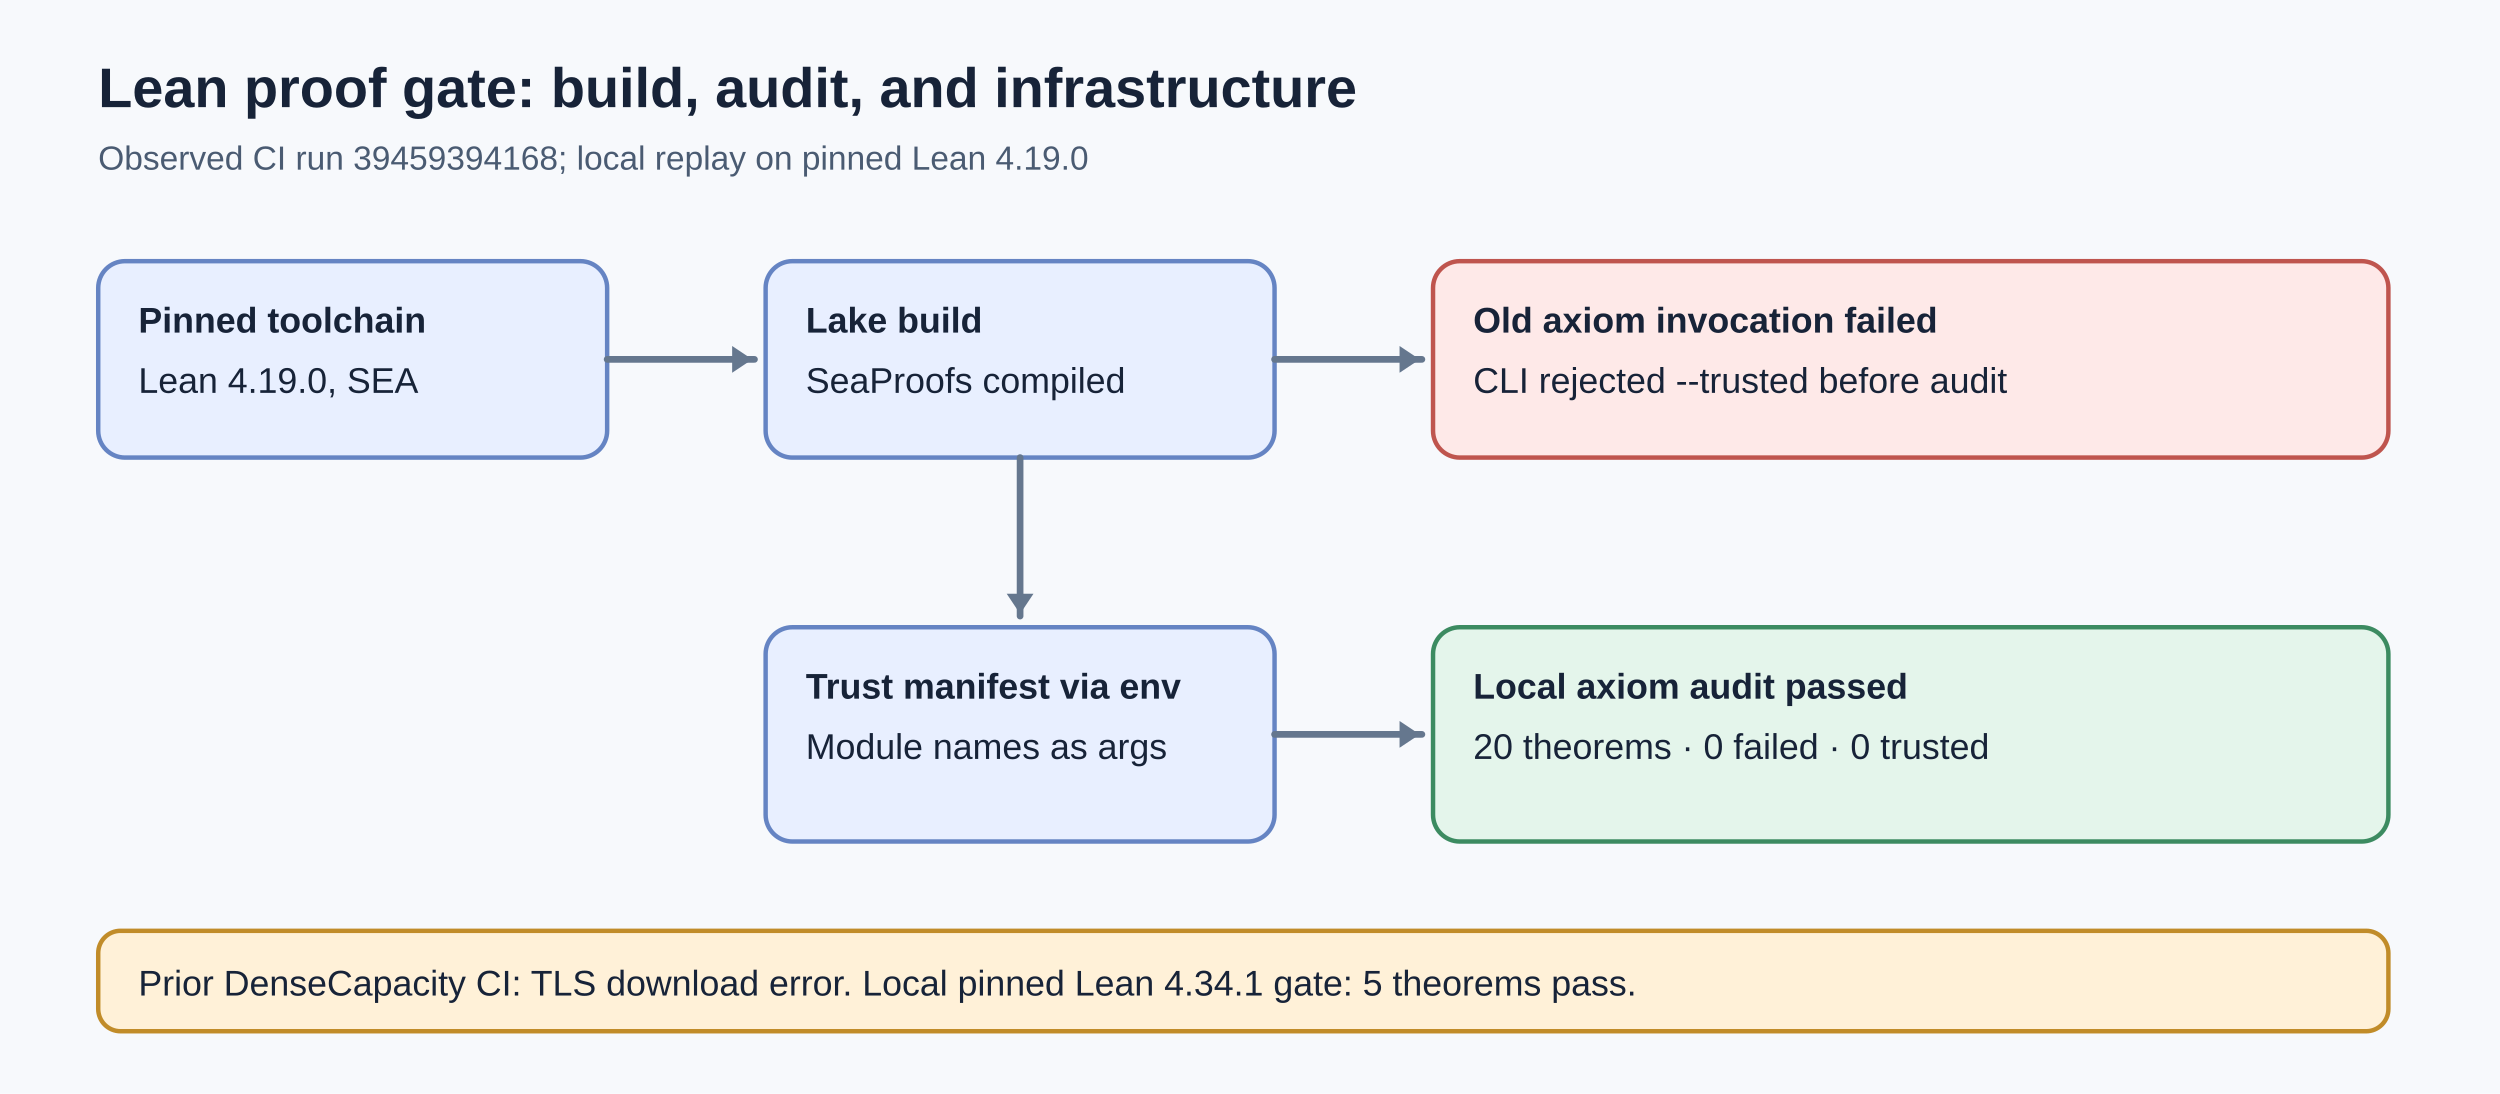
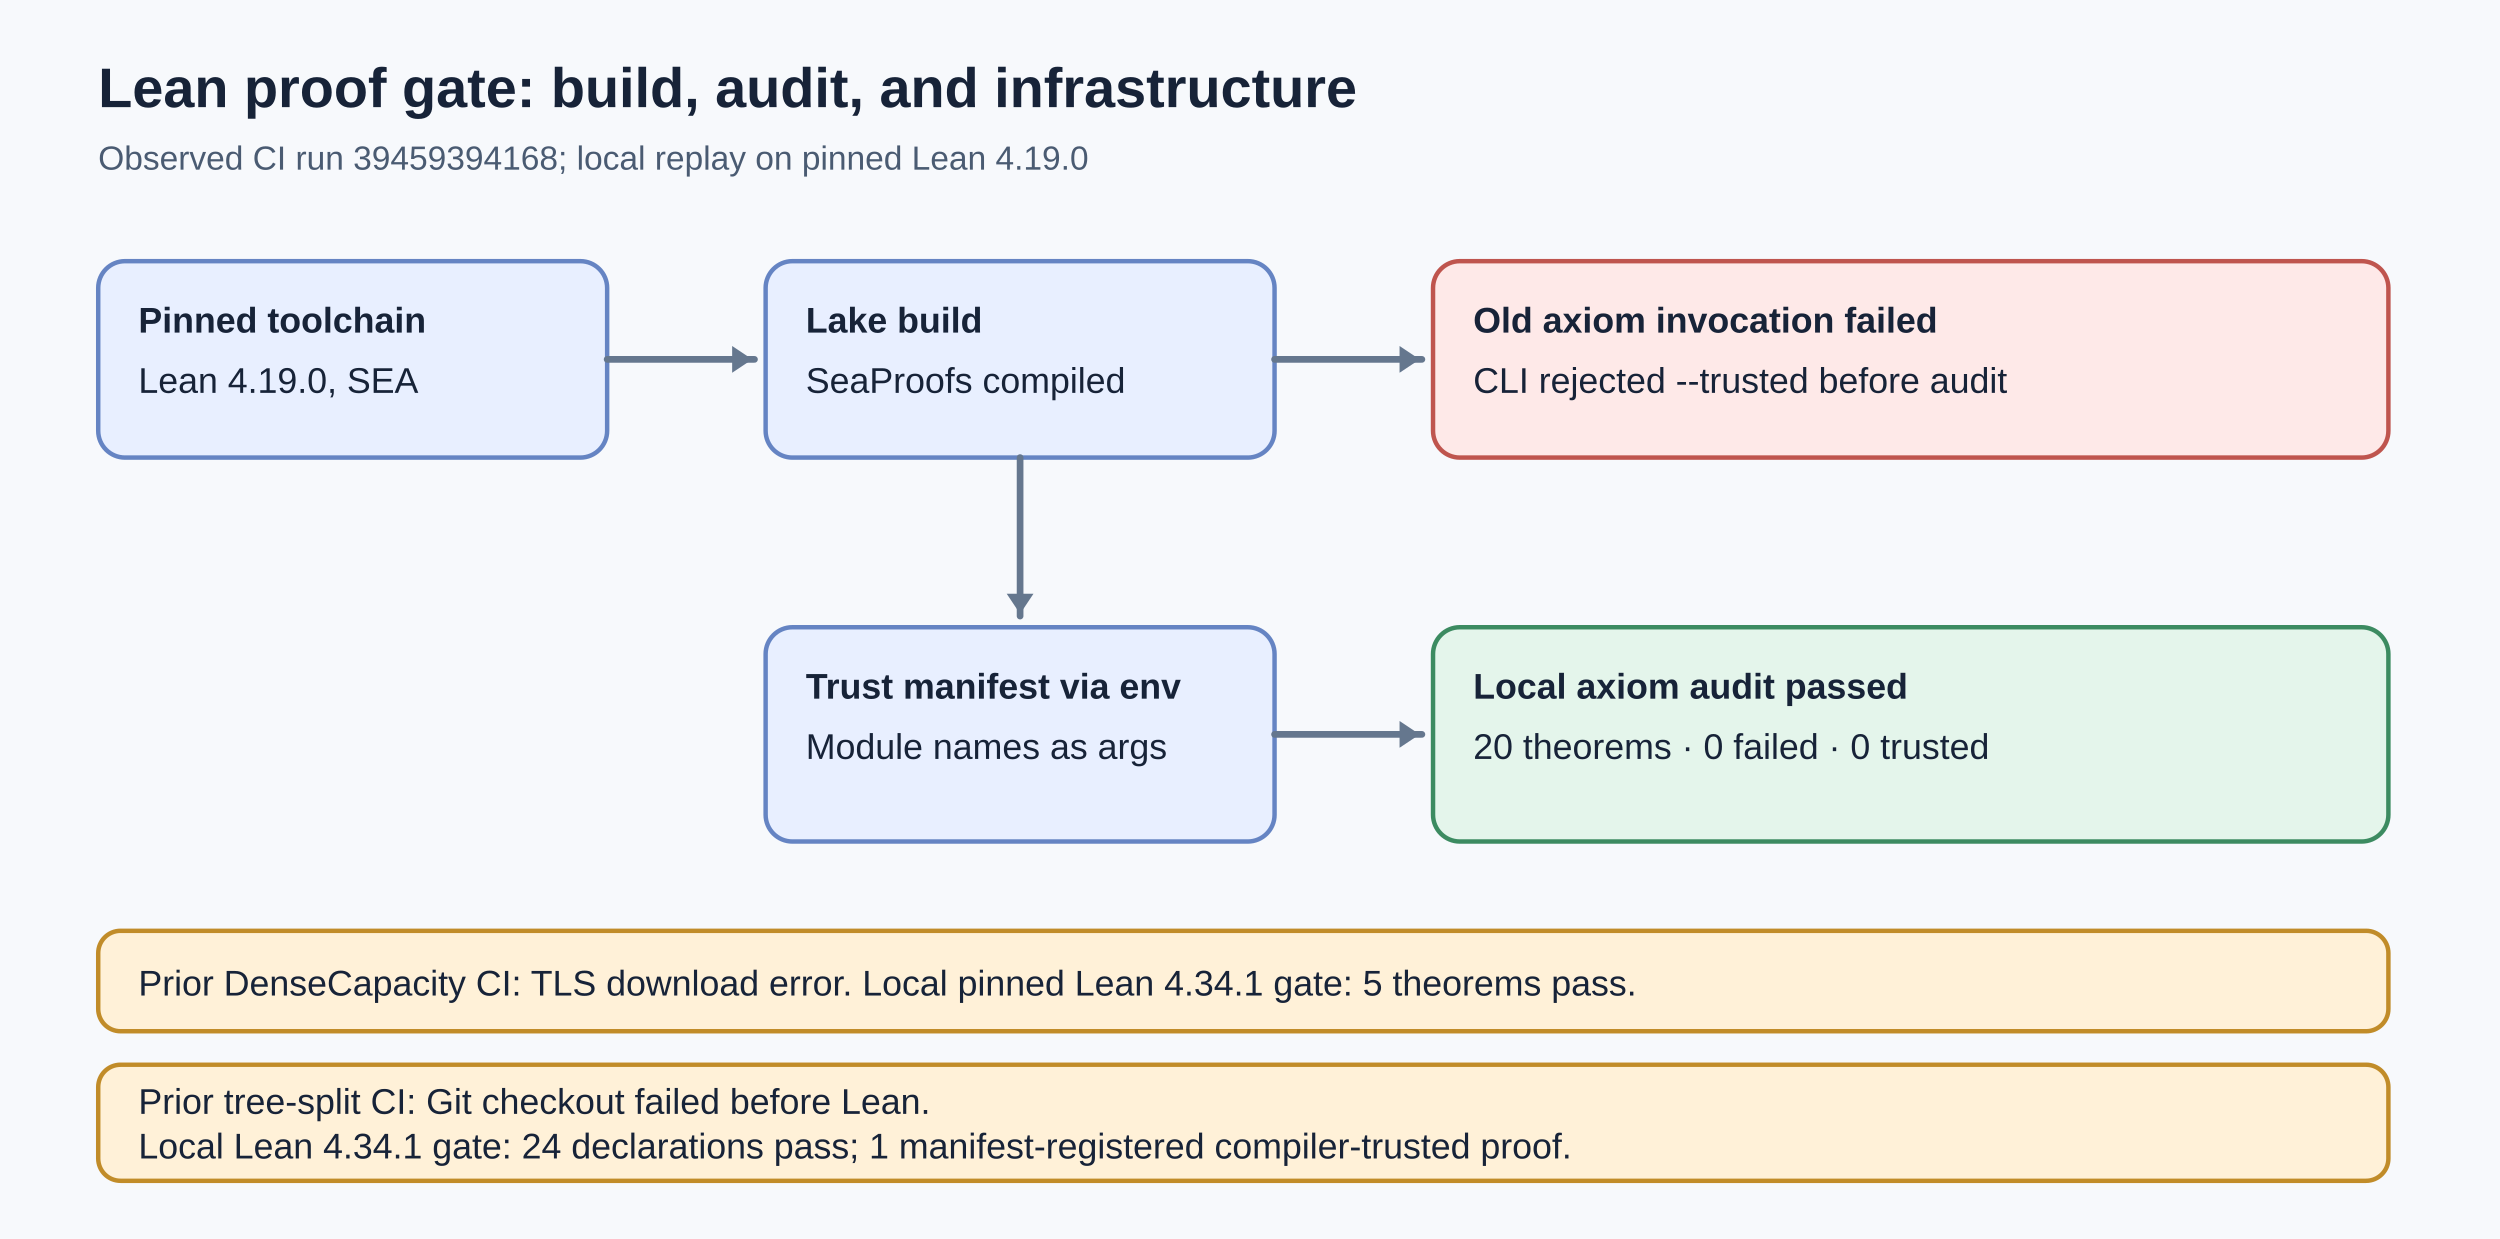
- <svg xmlns="http://www.w3.org/2000/svg" width="1120" height="490" viewBox="0 0 1120 490" role="img" aria-labelledby="title desc">
-   <rect width="1120" height="490" fill="#f7f9fc" />
+ <svg xmlns="http://www.w3.org/2000/svg" width="1120" height="555" viewBox="0 0 1120 555" role="img" aria-labelledby="title desc">
+   <rect width="1120" height="555" fill="#f7f9fc" />
  <text x="44" y="48" font-family="Arial,sans-serif" font-size="25" font-weight="700" fill="#172338">Lean proof gate: build, audit, and infrastructure</text>
  <text x="44" y="76" font-family="Arial,sans-serif" font-size="15" fill="#4a5b72">Observed CI run 39459394168; local replay on pinned Lean 4.19.0</text>
  <g font-family="Arial,sans-serif" font-size="16" fill="#172338">
    <rect x="44" y="117" width="228" height="88" rx="12" fill="#e8efff" stroke="#6584c3" stroke-width="2" />
    <text x="62" y="149" font-weight="700">Pinned toolchain</text>
    <text x="62" y="176">Lean 4.19.0, SEA</text>
    <rect x="343" y="117" width="228" height="88" rx="12" fill="#e8efff" stroke="#6584c3" stroke-width="2" />
    <text x="361" y="149" font-weight="700">Lake build</text>
    <text x="361" y="176">SeaProofs compiled</text>
    <rect x="642" y="117" width="428" height="88" rx="12" fill="#fee9e8" stroke="#bf554e" stroke-width="2" />
    <text x="660" y="149" font-weight="700">Old axiom invocation failed</text>
    <text x="660" y="176">CLI rejected --trusted before audit</text>
    <rect x="343" y="281" width="228" height="96" rx="12" fill="#e8efff" stroke="#6584c3" stroke-width="2" />
    <text x="361" y="313" font-weight="700">Trust manifest via env</text>
    <text x="361" y="340">Module names as args</text>
    <rect x="642" y="281" width="428" height="96" rx="12" fill="#e4f5eb" stroke="#3c8b61" stroke-width="2" />
    <text x="660" y="313" font-weight="700">Local axiom audit passed</text>
    <text x="660" y="340">20 theorems · 0 failed · 0 trusted</text>
    <rect x="44" y="417" width="1026" height="45" rx="10" fill="#fff1d8" stroke="#c18c29" stroke-width="2" />
    <text x="62" y="446">Prior DenseCapacity CI: TLS download error. Local pinned Lean 4.34.1 gate: 5 theorems pass.</text>
+     <rect x="44" y="477" width="1026" height="52" rx="10" fill="#fff1d8" stroke="#c18c29" stroke-width="2" />
+     <text x="62" y="499">Prior tree-split CI: Git checkout failed before Lean.</text>
+     <text x="62" y="519">Local Lean 4.34.1 gate: 24 declarations pass; 1 manifest-registered compiler-trusted proof.</text>
  </g>
  <g stroke="#65778e" stroke-width="3" fill="none" stroke-linecap="round" stroke-linejoin="round">
    <path d="M272 161 H338" />
    <path d="M571 161 H637" />
    <path d="M457 205 V276" />
    <path d="M571 329 H637" />
  </g>
  <g fill="#65778e">
    <path d="M337 161 l-9 -6 v12z" />
    <path d="M636 161 l-9 -6 v12z" />
    <path d="M457 275 l-6 -9 h12z" />
    <path d="M636 329 l-9 -6 v12z" />
  </g>
</svg>
